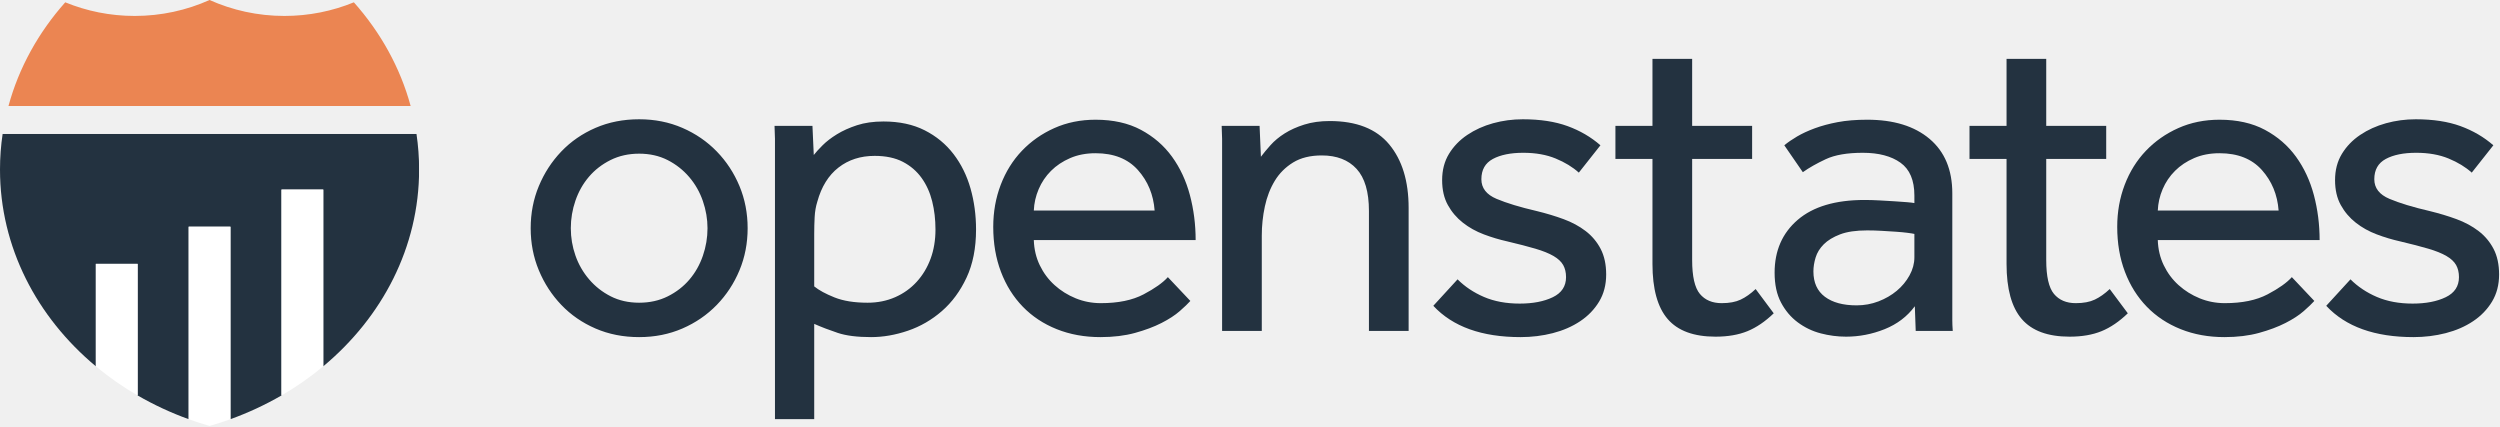
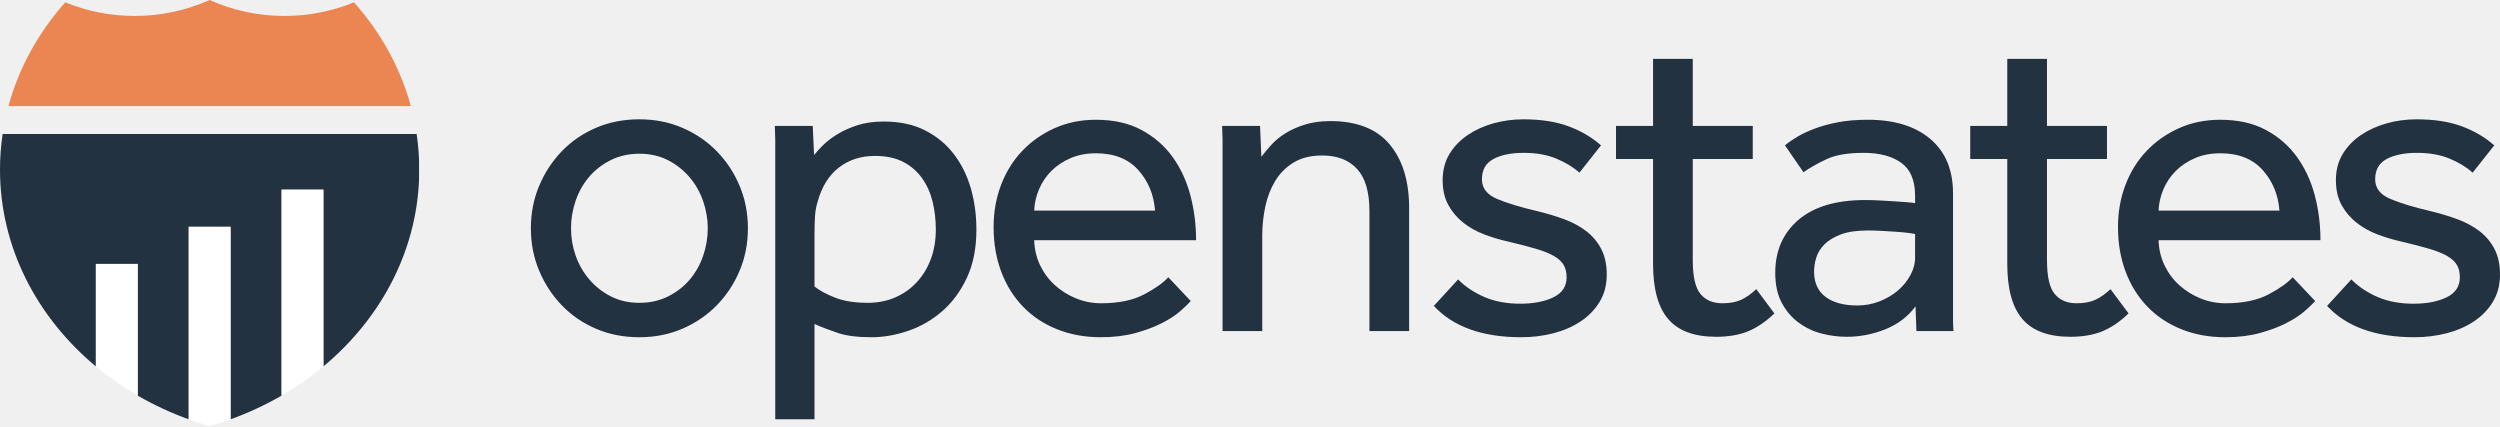
- <svg xmlns="http://www.w3.org/2000/svg" xmlns:xlink="http://www.w3.org/1999/xlink" width="1500" height="256">
+ <svg xmlns="http://www.w3.org/2000/svg" xmlns:xlink="http://www.w3.org/1999/xlink">
  <defs>
    <path id="a" d="M0 171.402V.217h251.468v171.185z" />
  </defs>
  <g fill="none" fill-rule="evenodd">
    <g transform="translate(0 80.105)">
      <mask id="b" fill="#fff">
        <use xlink:href="#a" />
      </mask>
      <path d="M251.468 21.61c0-7.254-.545-14.393-1.583-21.393H1.583C.545 7.217 0 14.357 0 21.61c0 46.6 22.123 88.583 57.502 118.062V78.196h25.065v78.964a189.225 189.225 0 0 0 30.635 14.242V55.916h25.065v115.486a189.225 189.225 0 0 0 30.635-14.242V33.636h25.064v106.036c35.379-29.48 57.502-71.461 57.502-118.062" fill="#233240" mask="url(#b)" />
    </g>
    <path d="M57.502 158.301v61.476a180.544 180.544 0 0 0 25.065 17.488v-78.964H57.502zM113.202 136.021v115.486a194.286 194.286 0 0 0 12.532 4.053 194.286 194.286 0 0 0 12.533-4.053V136.02h-25.065zM168.902 113.742v123.523a180.589 180.589 0 0 0 25.065-17.488V113.742h-25.065z" fill="#FFF" />
    <path d="M170.658 9.565c-16.003 0-31.206-3.42-44.924-9.565-13.717 6.144-28.92 9.565-44.924 9.565-14.746 0-28.811-2.909-41.662-8.172-16.02 18.014-27.816 39.15-34.069 62.219h241.31c-6.253-23.069-18.048-44.205-34.068-62.219-12.851 5.263-26.916 8.172-41.663 8.172" fill="#EB8552" />
    <path d="M383.496 181.628c6.35 0 12.08-1.277 17.197-3.836 5.114-2.555 9.434-5.908 12.964-10.054 3.527-4.143 6.218-8.905 8.07-14.287a50.444 50.444 0 0 0 2.778-16.536c0-5.465-.926-10.89-2.778-16.271-1.852-5.379-4.589-10.186-8.202-14.42-3.617-4.233-7.937-7.627-12.964-10.186-5.027-2.555-10.715-3.837-17.065-3.837-6.35 0-12.084 1.282-17.198 3.837-5.117 2.559-9.437 5.912-12.964 10.054-3.53 4.146-6.218 8.909-8.07 14.287a50.493 50.493 0 0 0-2.777 16.536c0 5.646.926 11.112 2.777 16.404a44.34 44.34 0 0 0 8.202 14.286c3.613 4.234 7.937 7.632 12.964 10.187 5.027 2.559 10.716 3.836 17.066 3.836m0 20.637c-9.525 0-18.256-1.72-26.193-5.16-7.937-3.439-14.775-8.155-20.504-14.154-5.735-5.995-10.233-12.919-13.494-20.77-3.266-7.846-4.895-16.27-4.895-25.266 0-8.996 1.629-17.417 4.895-25.267 3.261-7.846 7.76-14.77 13.494-20.77 5.729-5.994 12.567-10.714 20.504-14.154 7.937-3.44 16.668-5.16 26.193-5.16 9.347 0 17.99 1.72 25.928 5.16 7.937 3.44 14.816 8.16 20.637 14.155 5.82 5.998 10.36 12.923 13.626 20.769 3.261 7.85 4.894 16.271 4.894 25.267 0 8.995-1.633 17.42-4.894 25.267-3.266 7.85-7.805 14.774-13.626 20.769-5.82 5.999-12.7 10.715-20.637 14.155-7.937 3.44-16.581 5.16-25.928 5.16M488.53 171.839c2.82 2.294 6.879 4.497 12.17 6.614 5.292 2.117 11.906 3.175 19.843 3.175 5.995 0 11.509-1.1 16.536-3.307 5.027-2.203 9.347-5.292 12.965-9.26 3.612-3.969 6.39-8.6 8.333-13.89 1.94-5.292 2.91-11.112 2.91-17.462 0-5.995-.661-11.642-1.983-16.934-1.323-5.291-3.44-9.963-6.35-14.022-2.91-4.055-6.66-7.276-11.245-9.657-4.588-2.38-10.231-3.572-16.933-3.572-8.466 0-15.7 2.34-21.695 7.012-5.998 4.675-10.231 11.508-12.7 20.505-.884 2.823-1.413 5.865-1.587 9.127-.177 3.266-.264 6.66-.264 10.187v31.484zm-23.548 79.637V83.338c0-1.674-.09-4.274-.264-7.804h22.753l.794 17.462c1.232-1.588 2.997-3.527 5.292-5.821 2.29-2.29 5.159-4.498 8.598-6.614 3.44-2.117 7.45-3.924 12.038-5.424 4.585-1.497 9.877-2.249 15.875-2.249 9.525 0 17.768 1.765 24.737 5.291 6.966 3.53 12.742 8.293 17.33 14.288 4.585 5.998 7.979 12.877 10.186 20.636 2.204 7.764 3.308 15.966 3.308 24.606 0 11.112-1.898 20.727-5.69 28.838-3.794 8.115-8.73 14.817-14.815 20.108-6.085 5.292-12.878 9.218-20.372 11.773-7.5 2.555-14.862 3.837-22.092 3.837-8.293 0-14.948-.84-19.975-2.514-5.028-1.674-9.748-3.48-14.155-5.423v57.148h-23.548zM692.78 126.332c-.706-9.525-4.058-17.636-10.053-24.34-5.998-6.702-14.465-10.055-25.4-10.055-5.646 0-10.715.972-15.212 2.91-4.498 1.943-8.334 4.498-11.51 7.673a34.458 34.458 0 0 0-7.407 10.98c-1.765 4.146-2.737 8.425-2.91 12.832h72.493zm21.431 54.238c-1.413 1.587-3.53 3.617-6.35 6.085-2.823 2.472-6.481 4.853-10.98 7.144-4.497 2.294-9.789 4.278-15.874 5.952-6.085 1.675-13.01 2.514-20.769 2.514-9.524 0-18.255-1.588-26.193-4.763-7.937-3.174-14.729-7.672-20.372-13.493-5.647-5.82-10.013-12.786-13.097-20.902-3.088-8.11-4.63-17.106-4.63-26.986 0-8.995 1.497-17.416 4.498-25.267 2.998-7.846 7.23-14.638 12.7-20.372 5.465-5.73 11.947-10.273 19.446-13.626 7.495-3.348 15.742-5.026 24.738-5.026 10.583 0 19.665 2.03 27.251 6.085 7.582 4.06 13.8 9.438 18.653 16.139 4.85 6.705 8.42 14.378 10.715 23.018 2.29 8.644 3.44 17.64 3.44 26.986h-97.1c.174 5.47 1.365 10.497 3.572 15.08 2.203 4.59 5.16 8.558 8.863 11.907 3.704 3.353 7.938 5.998 12.7 7.937 4.762 1.943 9.79 2.91 15.08 2.91 10.406 0 18.96-1.76 25.665-5.29 6.7-3.527 11.55-6.967 14.551-10.32l13.493 14.288zM733.26 198.56V83.34c0-1.675-.091-4.275-.265-7.806h22.754l.793 18.52c1.587-2.116 3.527-4.451 5.82-7.01 2.29-2.555 5.115-4.895 8.467-7.012 3.349-2.116 7.276-3.878 11.774-5.291 4.497-1.41 9.566-2.117 15.212-2.117 16.05 0 27.955 4.676 35.718 14.023 7.76 9.35 11.642 22.05 11.642 38.098v73.817h-23.812v-71.965c0-11.463-2.472-19.884-7.408-25.266-4.94-5.379-11.906-8.07-20.901-8.07-6.88 0-12.613 1.414-17.198 4.233-4.589 2.824-8.247 6.483-10.98 10.98-2.736 4.498-4.721 9.615-5.953 15.346a83.227 83.227 0 0 0-1.852 17.594v57.148H733.26zM874.54 167.605c4.407 4.411 9.698 7.938 15.875 10.583 6.172 2.646 13.315 3.969 21.43 3.969 7.937 0 14.552-1.277 19.843-3.837 5.292-2.554 7.938-6.568 7.938-12.037 0-2.82-.575-5.246-1.72-7.277-1.15-2.025-3.088-3.836-5.82-5.423-2.738-1.587-6.35-3.043-10.849-4.366-4.497-1.323-10.099-2.778-16.8-4.365a103.49 103.49 0 0 1-14.154-4.233c-4.676-1.76-8.864-4.101-12.568-7.011a34.6 34.6 0 0 1-8.995-10.583c-2.295-4.143-3.44-9.128-3.44-14.949 0-5.994 1.364-11.245 4.1-15.742 2.734-4.498 6.392-8.289 10.98-11.377 4.585-3.084 9.744-5.424 15.478-7.011 5.73-1.588 11.683-2.381 17.86-2.381 10.404 0 19.354 1.368 26.854 4.1 7.494 2.737 14.064 6.574 19.71 11.51l-12.964 16.403c-3.704-3.348-8.334-6.172-13.89-8.466-5.556-2.29-12.038-3.44-19.447-3.44-7.586 0-13.67 1.237-18.255 3.704-4.588 2.473-6.88 6.528-6.88 12.17 0 5.292 3.044 9.22 9.129 11.774 6.085 2.56 14.063 4.986 23.943 7.276 5.822 1.414 11.245 3.043 16.272 4.895 5.028 1.852 9.434 4.233 13.229 7.143a32.018 32.018 0 0 1 8.996 10.716c2.203 4.233 3.307 9.351 3.307 15.345 0 6.176-1.414 11.6-4.233 16.271-2.824 4.676-6.615 8.6-11.377 11.774-4.762 3.175-10.232 5.557-16.404 7.144-6.176 1.587-12.612 2.381-19.314 2.381-23.282 0-40.745-6.26-52.385-18.785l14.551-15.875zM991.479 95.377h-22.225V75.533h22.225V35.318h23.811v40.215h35.982v19.844h-35.982v60.587c0 9.88 1.543 16.668 4.63 20.373 3.084 3.704 7.45 5.556 13.097 5.556 4.584 0 8.375-.703 11.376-2.117 2.998-1.41 5.995-3.526 8.995-6.35l10.849 14.552c-5.118 4.94-10.364 8.511-15.743 10.715-5.382 2.203-11.773 3.307-19.181 3.307-13.056 0-22.622-3.526-28.706-10.583-6.086-7.052-9.128-18.078-9.128-33.072V95.377zM1148.633 140.354c-.707-.173-2.075-.397-4.1-.66-2.031-.265-4.366-.485-7.012-.663-2.646-.173-5.47-.351-8.467-.529a151.212 151.212 0 0 0-8.73-.264c-6.706 0-12.13.793-16.272 2.38-4.146 1.588-7.408 3.573-9.789 5.954-2.382 2.381-4.014 5.026-4.895 7.937-.884 2.91-1.323 5.688-1.323 8.334 0 6.705 2.29 11.774 6.88 15.214 4.584 3.438 10.934 5.158 19.048 5.158 4.585 0 8.95-.793 13.097-2.38 4.142-1.588 7.805-3.705 10.98-6.35 3.175-2.646 5.73-5.73 7.672-9.26 1.94-3.527 2.91-7.144 2.91-10.848v-14.023zm.265 43.39c-4.59 6.177-10.629 10.761-18.124 13.758-7.499 2.997-15.213 4.498-23.15 4.498a59.53 59.53 0 0 1-15.213-1.984 39.718 39.718 0 0 1-13.758-6.615c-4.147-3.083-7.5-7.052-10.054-11.906-2.56-4.849-3.836-10.801-3.836-17.858 0-13.229 4.63-23.812 13.89-31.75 9.26-7.936 22.621-11.905 40.083-11.905 2.82 0 5.82.09 8.996.265 3.174.177 6.172.355 8.995.529 2.82.177 5.292.355 7.408.529 2.117.178 3.613.355 4.498.53v-4.499c0-9.169-2.778-15.742-8.334-19.71-5.556-3.969-13.097-5.953-22.621-5.953-9.351 0-16.76 1.281-22.225 3.836-5.469 2.559-10.053 5.16-13.757 7.805l-11.113-16.14c2.117-1.76 4.672-3.526 7.672-5.29 2.998-1.762 6.524-3.395 10.583-4.896 4.057-1.496 8.64-2.732 13.759-3.704 5.113-.967 11.021-1.455 17.726-1.455 15.875 0 28.351 3.837 37.438 11.51 9.082 7.672 13.625 18.565 13.625 32.674v76.33c0 1.679.087 3.75.265 6.218h-22.224l-.53-14.816zM1203.927 95.377h-22.224V75.533h22.224V35.318h23.812v40.215h35.982v19.844h-35.982v60.587c0 9.88 1.542 16.668 4.63 20.373 3.084 3.704 7.45 5.556 13.096 5.556 4.585 0 8.375-.703 11.377-2.117 2.997-1.41 5.994-3.526 8.995-6.35l10.848 14.552c-5.118 4.94-10.363 8.511-15.742 10.715-5.383 2.203-11.774 3.307-19.182 3.307-13.055 0-22.621-3.526-28.706-10.583-6.086-7.052-9.128-18.078-9.128-33.072V95.377z" fill="#233240" />
    <path d="M1367.167 126.332c-.708-9.525-4.06-17.636-10.054-24.34-5.999-6.702-14.466-10.055-25.4-10.055-5.646 0-10.715.972-15.213 2.91-4.497 1.943-8.334 4.498-11.508 7.673a34.45 34.45 0 0 0-7.409 10.98c-1.765 4.146-2.736 8.425-2.91 12.832h72.494zm21.43 54.238c-1.413 1.587-3.53 3.617-6.35 6.085-2.823 2.472-6.481 4.853-10.98 7.144-4.498 2.294-9.789 4.278-15.874 5.952-6.085 1.675-13.01 2.514-20.77 2.514-9.524 0-18.255-1.588-26.192-4.763-7.937-3.174-14.73-7.672-20.372-13.493-5.647-5.82-10.013-12.786-13.096-20.902-3.089-8.11-4.63-17.106-4.63-26.986 0-8.995 1.496-17.416 4.497-25.267 2.997-7.846 7.23-14.638 12.7-20.372 5.465-5.73 11.947-10.273 19.446-13.626 7.495-3.348 15.742-5.026 24.738-5.026 10.583 0 19.665 2.03 27.25 6.085 7.583 4.06 13.8 9.438 18.654 16.139 4.849 6.705 8.42 14.378 10.715 23.018 2.29 8.644 3.44 17.64 3.44 26.986h-97.1c.174 5.47 1.364 10.497 3.572 15.08 2.204 4.59 5.16 8.558 8.863 11.907 3.704 3.353 7.937 5.998 12.7 7.937 4.762 1.943 9.789 2.91 15.08 2.91 10.405 0 18.96-1.76 25.664-5.29 6.702-3.527 11.55-6.967 14.552-10.32l13.493 14.288zM1410.291 167.605c4.407 4.411 9.698 7.938 15.875 10.583 6.172 2.646 13.315 3.969 21.43 3.969 7.937 0 14.552-1.277 19.843-3.837 5.292-2.554 7.937-6.568 7.937-12.037 0-2.82-.574-5.246-1.719-7.277-1.15-2.025-3.089-3.836-5.82-5.423-2.738-1.587-6.351-3.043-10.849-4.366-4.497-1.323-10.099-2.778-16.8-4.365a103.49 103.49 0 0 1-14.154-4.233c-4.676-1.76-8.864-4.101-12.568-7.011a34.6 34.6 0 0 1-8.996-10.583c-2.294-4.143-3.439-9.128-3.439-14.949 0-5.994 1.364-11.245 4.1-15.742 2.734-4.498 6.392-8.289 10.98-11.377 4.585-3.084 9.744-5.424 15.478-7.011 5.73-1.588 11.683-2.381 17.86-2.381 10.404 0 19.354 1.368 26.854 4.1 7.494 2.737 14.063 6.574 19.71 11.51l-12.964 16.403c-3.704-3.348-8.334-6.172-13.89-8.466-5.556-2.29-12.038-3.44-19.447-3.44-7.586 0-13.67 1.237-18.255 3.704-4.588 2.473-6.88 6.528-6.88 12.17 0 5.292 3.043 9.22 9.129 11.774 6.085 2.56 14.063 4.986 23.943 7.276 5.822 1.414 11.245 3.043 16.272 4.895 5.028 1.852 9.434 4.233 13.229 7.143a32.018 32.018 0 0 1 8.996 10.716c2.203 4.233 3.307 9.351 3.307 15.345 0 6.176-1.414 11.6-4.233 16.271-2.824 4.676-6.615 8.6-11.377 11.774-4.762 3.175-10.232 5.557-16.404 7.144-6.176 1.587-12.612 2.381-19.314 2.381-23.282 0-40.745-6.26-52.386-18.785l14.552-15.875z" fill="#233240" />
  </g>
</svg>
